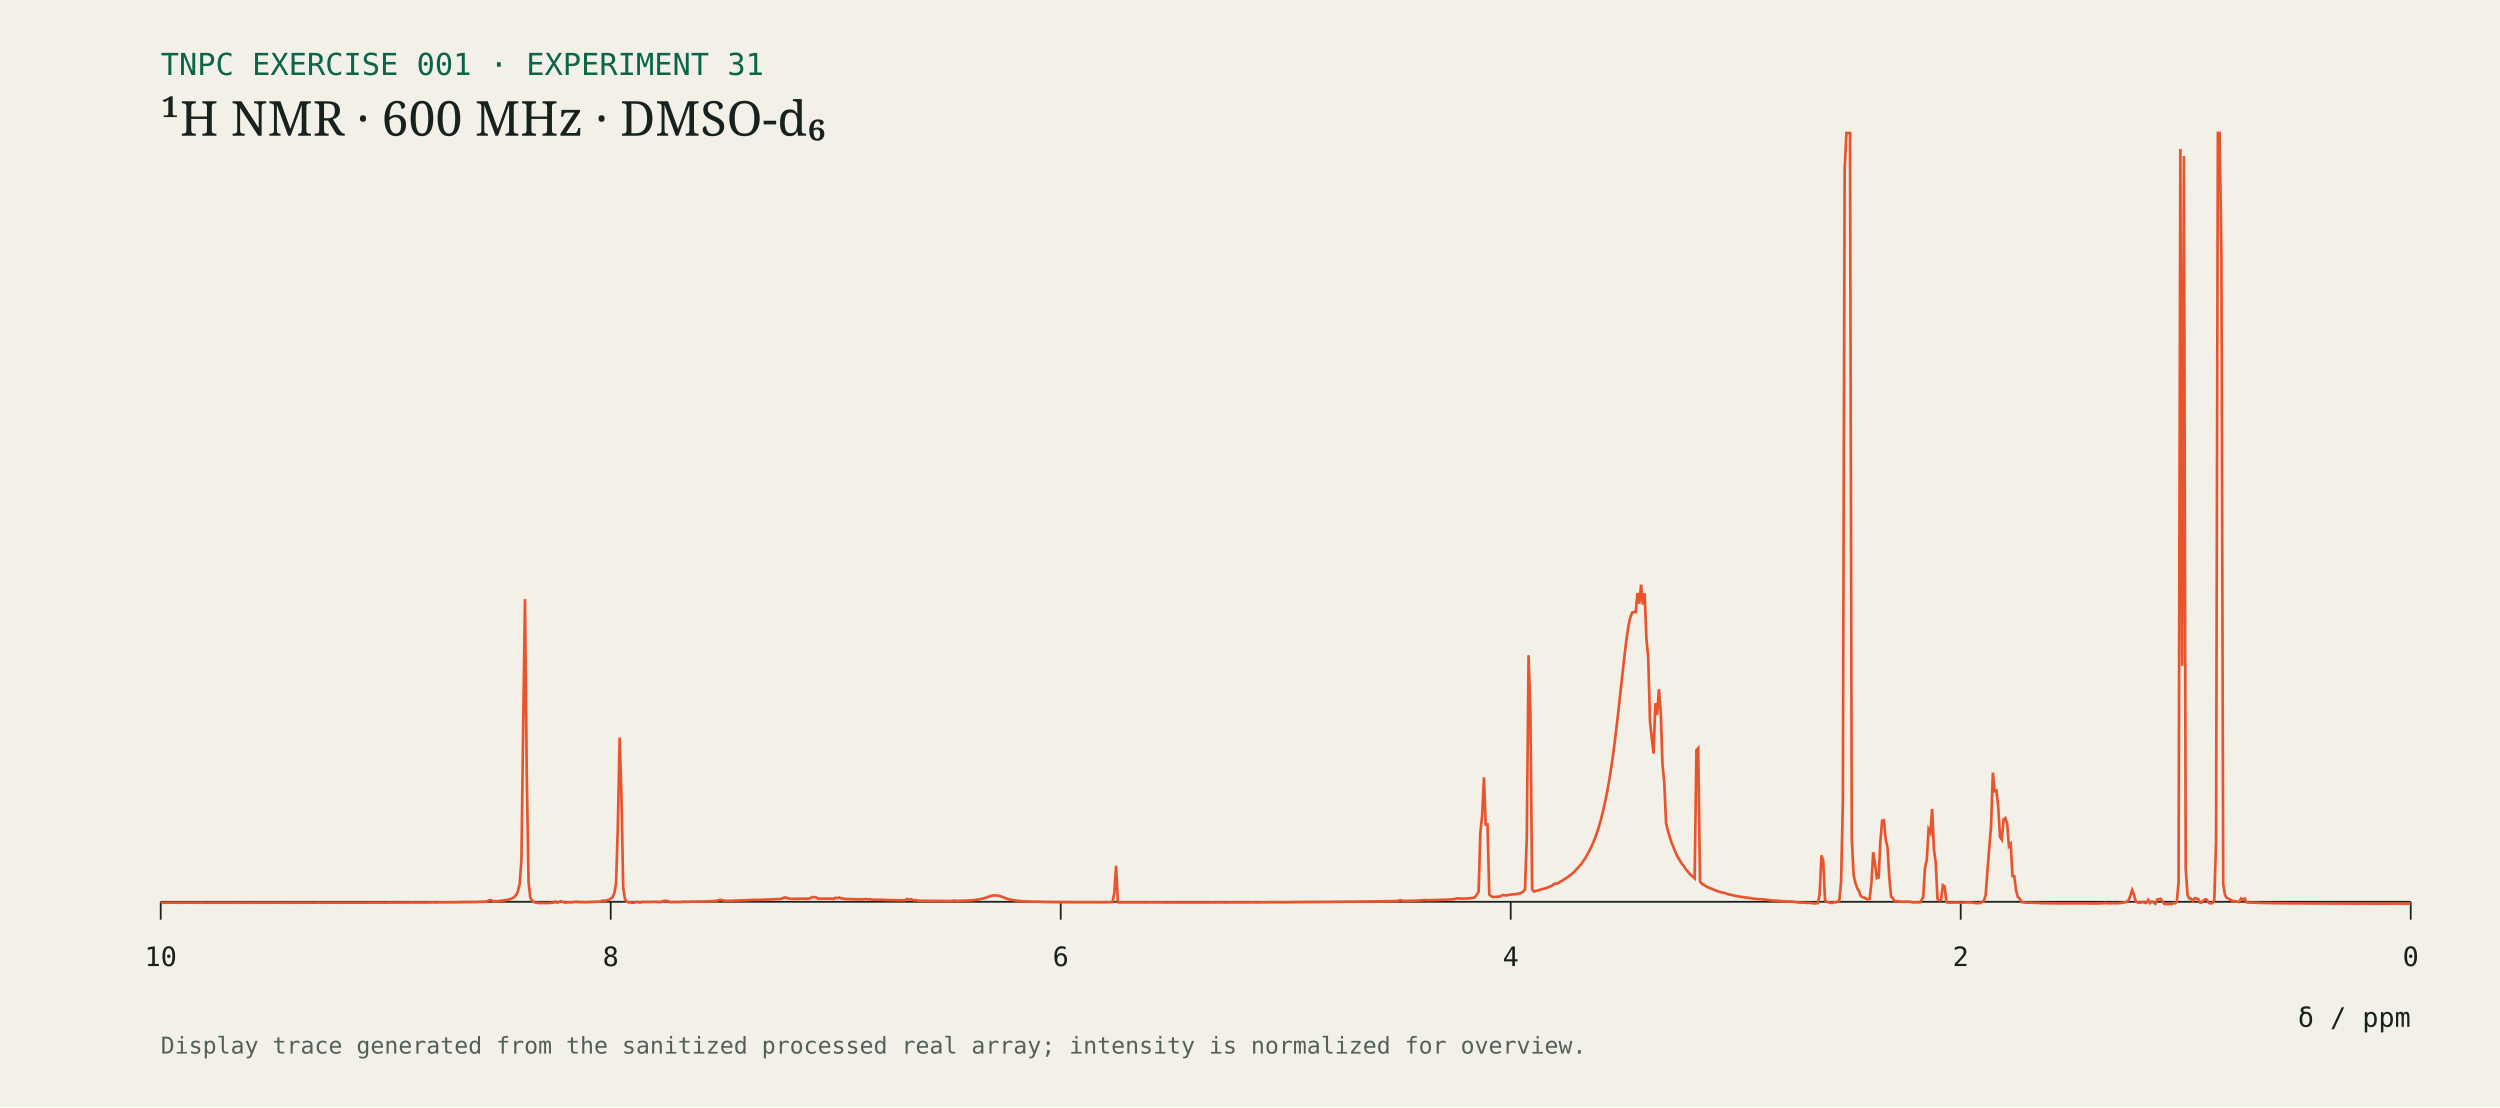
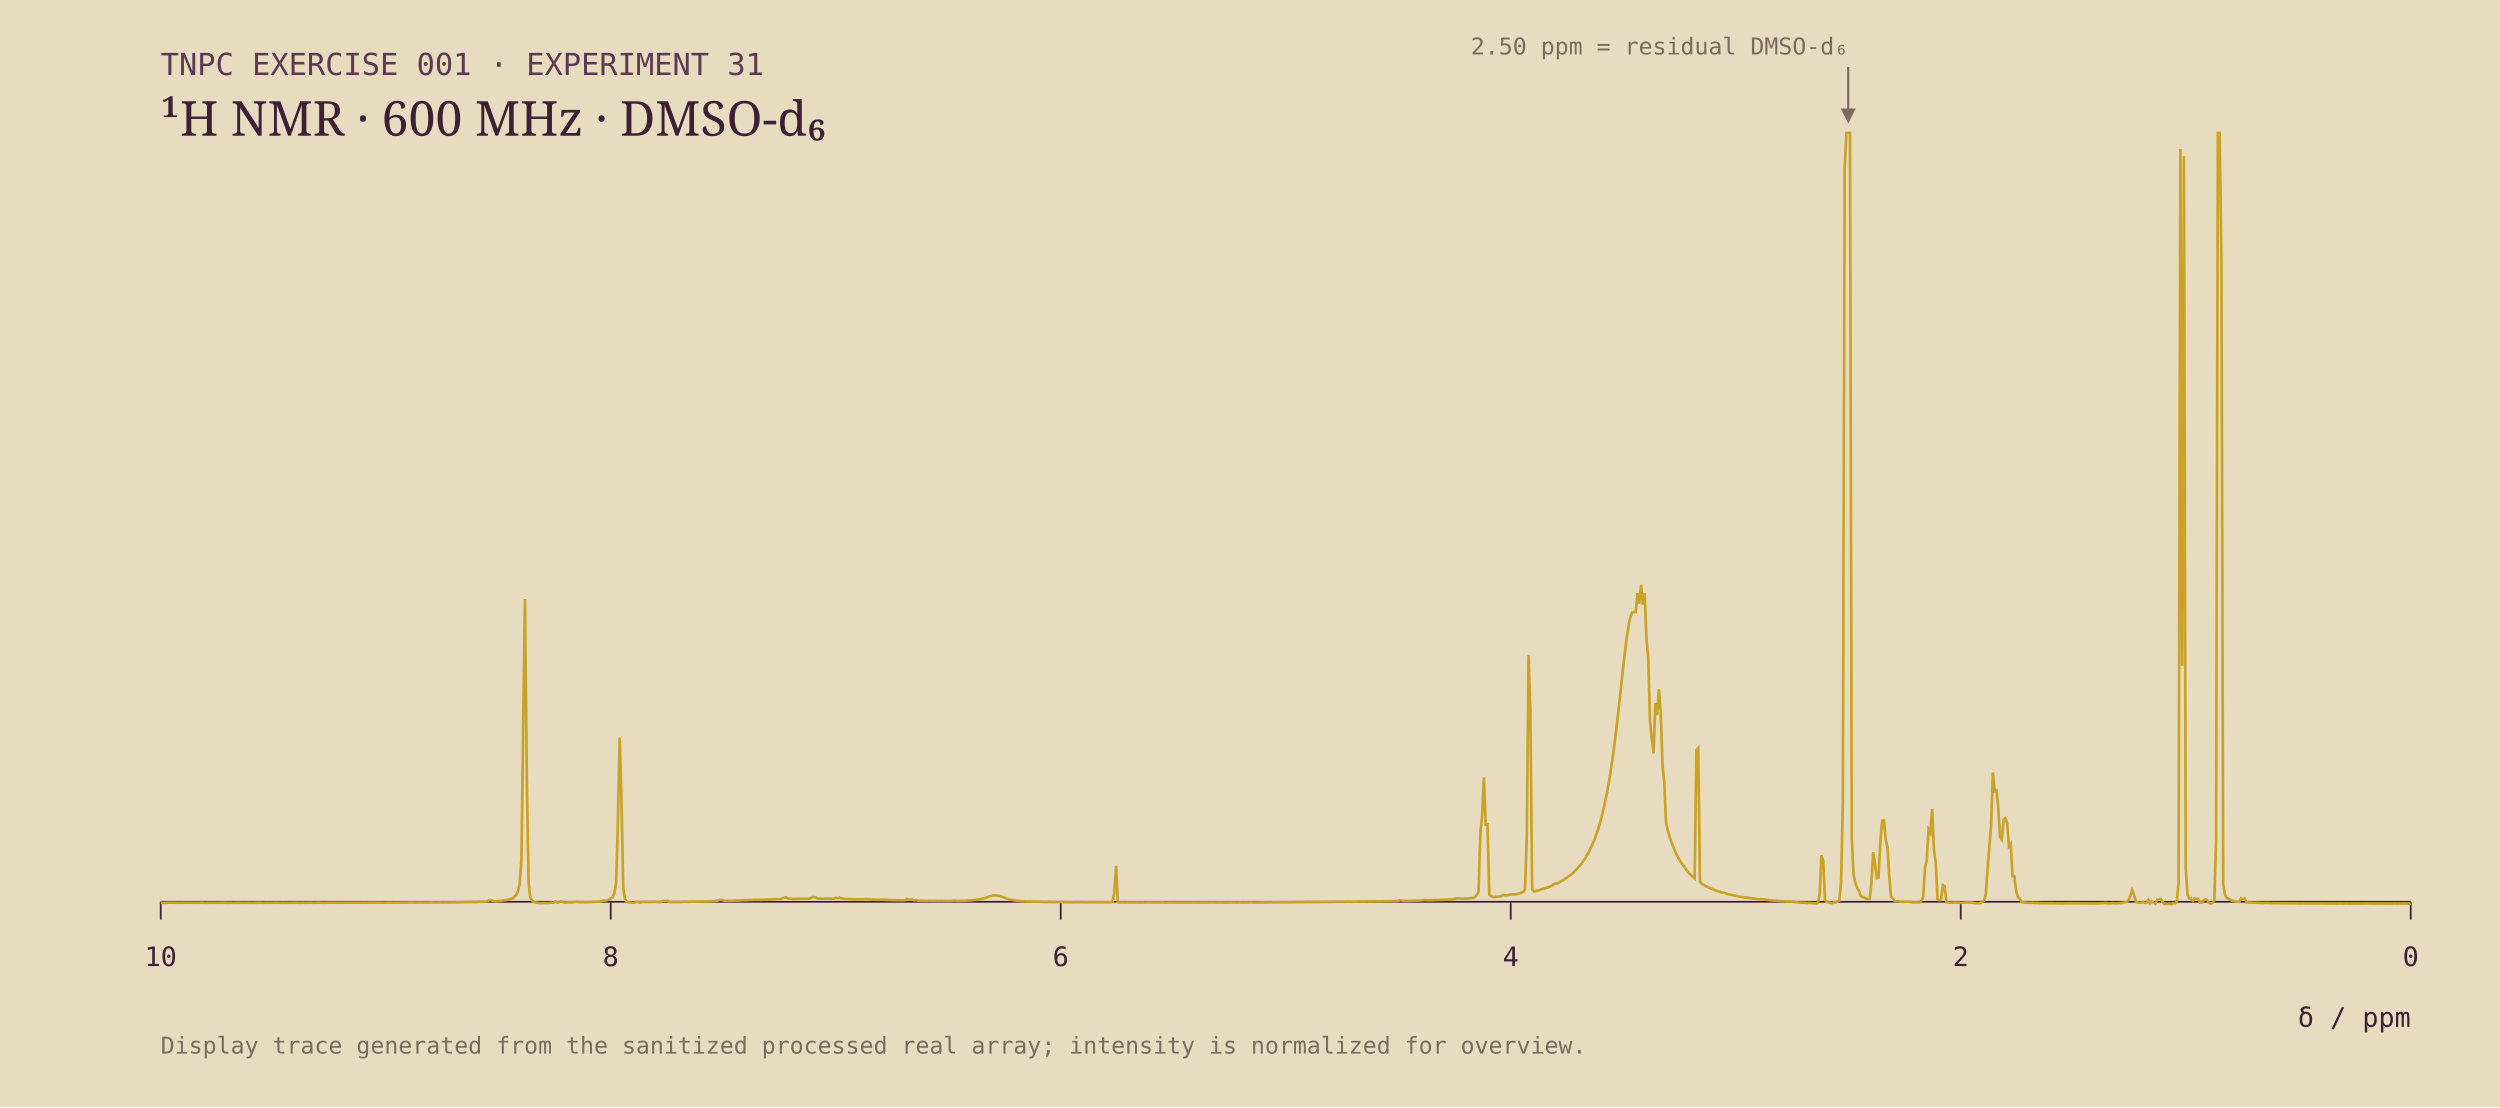
<svg xmlns="http://www.w3.org/2000/svg" viewBox="0 0 1400 620" role="img">
  <style>
-     .label,.ticks,.legend,.note{font-family:ui-monospace,SFMono-Regular,Menlo,monospace}.label{font-size:17px;fill:#0b6548}.title{font-family:Georgia,serif;font-size:27px;fill:#17211d}.axis,.ticks line,.plot{stroke:#17211d;stroke-width:1;fill:none}.ticks,.legend{font-size:15px;fill:#17211d}.trace{stroke:#e9542d;stroke-width:1.5;fill:none}.contours path{fill:none;stroke-width:1}.positive path,.positive-key{stroke:#0b6548}.negative path,.negative-key{stroke:#e9542d}.note{font-size:13px;fill:#52605a}
+     .label,.ticks,.legend,.note{font-family:ui-monospace,SFMono-Regular,Menlo,monospace}.label{font-size:17px;fill:#5E3A52}.title{font-family:Georgia,serif;font-size:27px;fill:#3D2036}.axis,.ticks line,.plot{stroke:#3D2036;stroke-width:1;fill:none}.ticks,.legend{font-size:15px;fill:#3D2036}.trace{stroke:#C9A227;stroke-width:1.5;fill:none}.contours path{fill:none;stroke-width:1}.positive path,.positive-key{stroke:#5E3A52}.negative path,.negative-key{stroke:#C9A227}.note{font-size:13px;fill:#7A6A5F}.arrow{stroke:#7A6A5F;stroke-width:1.2;fill:none}
  </style>
-   <rect width="100%" height="100%" fill="#f3f0e8" />
+   <defs>
+     <marker id="arrowhead" viewBox="0 0 10 10" refX="8" refY="5" markerWidth="7" markerHeight="7" orient="auto-start-reverse">
+       <path d="M0 0L10 5L0 10z" fill="#7A6A5F" />
+     </marker>
+   </defs>
+   <rect width="100%" height="100%" fill="#E7DCC0" />
  <text class="label" x="90" y="42">TNPC EXERCISE 001 · EXPERIMENT 31</text>
  <text class="title" x="90" y="76">¹H NMR · 600 MHz · DMSO-d₆</text>
  <line class="axis" x1="90" y1="505" x2="1350" y2="505" />
  <g class="ticks">
    <line x1="90" y1="505" x2="90" y2="515" />
    <text x="90" y="541" text-anchor="middle">10</text>
    <line x1="342" y1="505" x2="342" y2="515" />
    <text x="342" y="541" text-anchor="middle">8</text>
    <line x1="594" y1="505" x2="594" y2="515" />
    <text x="594" y="541" text-anchor="middle">6</text>
    <line x1="846" y1="505" x2="846" y2="515" />
    <text x="846" y="541" text-anchor="middle">4</text>
    <line x1="1098" y1="505" x2="1098" y2="515" />
    <text x="1098" y="541" text-anchor="middle">2</text>
    <line x1="1350" y1="505" x2="1350" y2="515" />
    <text x="1350" y="541" text-anchor="middle">0</text>
    <text x="1350" y="575" text-anchor="end">δ / ppm</text>
  </g>
  <path class="trace" d="M90.00,505.51 L91.00,505.54 L92.00,505.56 L93.00,505.51 L94.00,505.51 L95.00,505.49 L96.00,505.49 L97.00,505.51 L98.00,505.51 L99.00,505.55 L100.00,505.52 L101.00,505.53 L102.00,505.53 L103.00,505.48 L104.00,505.53 L105.00,505.49 L106.00,505.53 L107.00,505.49 L108.00,505.54 L109.00,505.54 L110.00,505.54 L111.00,505.52 L112.00,505.54 L113.00,505.42 L114.00,505.54 L115.00,505.57 L116.00,505.51 L117.00,505.53 L118.00,505.53 L119.00,505.54 L120.00,505.55 L121.00,505.52 L122.00,505.54 L123.00,505.53 L124.00,505.51 L125.00,505.51 L126.00,505.50 L127.00,505.52 L128.00,505.57 L129.00,505.50 L130.00,505.56 L131.00,505.57 L132.00,505.53 L133.00,505.51 L134.00,505.55 L135.00,505.51 L136.00,505.56 L137.00,505.53 L138.00,505.52 L139.00,505.51 L140.00,505.53 L141.00,505.54 L142.00,505.58 L143.00,505.51 L144.00,505.55 L145.00,505.46 L146.00,505.54 L147.00,505.53 L148.00,505.58 L149.00,505.50 L150.00,505.52 L151.00,505.52 L152.00,505.54 L153.00,505.53 L154.00,505.51 L155.00,505.48 L156.00,505.48 L157.00,505.58 L158.00,505.53 L159.00,505.51 L160.00,505.57 L161.00,505.52 L162.00,505.53 L163.00,505.57 L164.00,505.51 L165.00,505.52 L166.00,505.49 L167.00,505.54 L168.00,505.55 L169.00,505.48 L170.00,505.50 L171.00,505.53 L172.00,505.54 L173.00,505.50 L174.00,505.49 L175.00,505.51 L176.00,505.53 L177.00,505.50 L178.00,505.46 L179.00,505.47 L180.00,505.53 L181.00,505.53 L182.00,505.54 L183.00,505.50 L184.00,505.47 L185.00,505.49 L186.00,505.50 L187.00,505.48 L188.00,505.50 L189.00,505.51 L190.00,505.51 L191.00,505.50 L192.00,505.52 L193.00,505.49 L194.00,505.50 L195.00,505.49 L196.00,505.48 L197.00,505.50 L198.00,505.49 L199.00,505.49 L200.00,505.48 L201.00,505.50 L202.00,505.50 L203.00,505.54 L204.00,505.46 L205.00,505.52 L206.00,505.48 L207.00,505.46 L208.00,505.46 L209.00,505.46 L210.00,505.47 L211.00,505.46 L212.00,505.47 L213.00,505.46 L214.00,505.45 L215.00,505.50 L216.00,505.47 L217.00,505.45 L218.00,505.40 L219.00,505.47 L220.00,505.46 L221.00,505.45 L222.00,505.42 L223.00,505.45 L224.00,505.43 L225.00,505.44 L226.00,505.43 L227.00,505.41 L228.00,505.42 L229.00,505.39 L230.00,505.38 L231.00,505.35 L232.00,505.41 L233.00,505.41 L234.00,505.45 L235.00,505.37 L236.00,505.43 L237.00,505.40 L238.00,505.41 L239.00,505.40 L240.00,505.40 L241.00,505.36 L242.00,505.32 L243.00,505.33 L244.00,505.39 L245.00,505.35 L246.00,505.31 L247.00,505.31 L248.00,505.34 L249.00,505.32 L250.00,505.31 L251.00,505.34 L252.00,505.28 L253.00,505.30 L254.00,505.30 L255.00,505.25 L256.00,505.26 L257.00,505.25 L258.00,505.20 L259.00,505.23 L260.00,505.16 L261.00,505.19 L262.00,505.17 L263.00,505.15 L264.00,505.15 L265.00,505.13 L266.00,505.17 L267.00,505.13 L268.00,505.04 L269.00,505.02 L270.00,505.00 L271.00,504.96 L272.00,504.95 L273.00,504.67 L274.00,504.09 L275.00,504.05 L276.00,504.60 L277.00,504.73 L278.00,504.73 L279.00,504.62 L280.00,504.49 L281.00,504.41 L282.00,504.22 L283.00,504.15 L284.00,503.98 L285.00,503.67 L286.00,503.39 L287.00,503.04 L288.00,502.31 L289.00,501.24 L290.00,499.30 L291.00,495.00 L292.00,481.58 L293.00,405.34 L294.00,335.47 L295.00,434.97 L296.00,494.20 L297.00,502.72 L298.00,504.32 L299.00,505.14 L300.00,505.46 L301.00,505.61 L302.00,505.66 L303.00,505.73 L304.00,505.63 L305.00,505.70 L306.00,505.71 L307.00,505.68 L308.00,505.65 L309.00,505.50 L310.00,505.49 L311.00,504.83 L312.00,505.54 L313.00,505.20 L314.00,504.71 L315.00,504.99 L316.00,505.43 L317.00,505.39 L318.00,505.32 L319.00,505.26 L320.00,505.35 L321.00,505.18 L322.00,505.02 L323.00,505.05 L324.00,505.14 L325.00,505.23 L326.00,505.18 L327.00,505.22 L328.00,505.30 L329.00,505.19 L330.00,505.18 L331.00,505.11 L332.00,505.09 L333.00,505.07 L334.00,504.96 L335.00,504.93 L336.00,504.85 L337.00,504.60 L338.00,504.25 L339.00,504.45 L340.00,504.12 L341.00,503.80 L342.00,503.28 L343.00,502.45 L344.00,500.33 L345.00,494.51 L346.00,462.46 L347.00,413.09 L348.00,445.66 L349.00,497.37 L350.00,503.58 L351.00,504.86 L352.00,505.35 L353.00,505.41 L354.00,505.47 L355.00,505.52 L356.00,505.27 L357.00,505.02 L358.00,505.43 L359.00,505.35 L360.00,505.04 L361.00,505.15 L362.00,505.04 L363.00,505.16 L364.00,505.09 L365.00,505.11 L366.00,505.01 L367.00,505.04 L368.00,505.10 L369.00,505.16 L370.00,505.18 L371.00,504.65 L372.00,504.50 L373.00,504.46 L374.00,504.57 L375.00,505.17 L376.00,505.20 L377.00,505.16 L378.00,505.14 L379.00,505.14 L380.00,505.14 L381.00,505.15 L382.00,505.08 L383.00,504.97 L384.00,505.03 L385.00,505.02 L386.00,505.00 L387.00,504.91 L388.00,504.93 L389.00,504.96 L390.00,504.90 L391.00,504.87 L392.00,504.87 L393.00,504.82 L394.00,504.84 L395.00,504.84 L396.00,504.81 L397.00,504.73 L398.00,504.73 L399.00,504.66 L400.00,504.64 L401.00,504.38 L402.00,504.31 L403.00,503.89 L404.00,504.00 L405.00,504.17 L406.00,504.49 L407.00,504.47 L408.00,504.45 L409.00,504.42 L410.00,504.45 L411.00,504.36 L412.00,504.33 L413.00,504.29 L414.00,504.29 L415.00,504.21 L416.00,504.17 L417.00,504.16 L418.00,504.16 L419.00,504.07 L420.00,503.99 L421.00,504.02 L422.00,503.92 L423.00,503.92 L424.00,503.95 L425.00,503.92 L426.00,503.89 L427.00,503.88 L428.00,503.80 L429.00,503.77 L430.00,503.71 L431.00,503.72 L432.00,503.67 L433.00,503.63 L434.00,503.60 L435.00,503.50 L436.00,503.53 L437.00,503.47 L438.00,503.02 L439.00,502.77 L440.00,502.51 L441.00,503.02 L442.00,503.16 L443.00,503.37 L444.00,503.37 L445.00,503.34 L446.00,503.30 L447.00,503.32 L448.00,503.30 L449.00,503.30 L450.00,503.24 L451.00,503.29 L452.00,503.28 L453.00,503.25 L454.00,502.86 L455.00,502.35 L456.00,502.43 L457.00,502.53 L458.00,503.24 L459.00,503.22 L460.00,503.27 L461.00,503.27 L462.00,503.23 L463.00,503.23 L464.00,503.23 L465.00,503.26 L466.00,503.28 L467.00,503.25 L468.00,502.75 L469.00,502.97 L470.00,502.60 L471.00,503.07 L472.00,503.13 L473.00,503.39 L474.00,503.46 L475.00,503.51 L476.00,503.49 L477.00,503.51 L478.00,503.57 L479.00,503.60 L480.00,503.64 L481.00,503.63 L482.00,503.66 L483.00,503.63 L484.00,503.63 L485.00,503.44 L486.00,503.65 L487.00,503.52 L488.00,503.73 L489.00,503.83 L490.00,503.84 L491.00,503.89 L492.00,503.90 L493.00,503.84 L494.00,503.85 L495.00,503.91 L496.00,503.97 L497.00,504.00 L498.00,504.03 L499.00,504.06 L500.00,504.10 L501.00,504.06 L502.00,504.14 L503.00,504.13 L504.00,504.13 L505.00,504.18 L506.00,504.15 L507.00,504.09 L508.00,503.40 L509.00,503.83 L510.00,503.53 L511.00,503.90 L512.00,504.22 L513.00,504.06 L514.00,504.35 L515.00,504.40 L516.00,504.39 L517.00,504.42 L518.00,504.46 L519.00,504.45 L520.00,504.46 L521.00,504.45 L522.00,504.50 L523.00,504.51 L524.00,504.49 L525.00,504.50 L526.00,504.52 L527.00,504.48 L528.00,504.52 L529.00,504.52 L530.00,504.56 L531.00,504.57 L532.00,504.56 L533.00,504.52 L534.00,504.29 L535.00,504.35 L536.00,504.51 L537.00,504.49 L538.00,504.44 L539.00,504.43 L540.00,504.39 L541.00,504.37 L542.00,504.28 L543.00,504.26 L544.00,504.18 L545.00,504.07 L546.00,503.96 L547.00,503.84 L548.00,503.68 L549.00,503.54 L550.00,503.26 L551.00,503.02 L552.00,502.78 L553.00,502.38 L554.00,502.01 L555.00,501.74 L556.00,501.47 L557.00,501.41 L558.00,501.46 L559.00,501.56 L560.00,501.76 L561.00,502.18 L562.00,502.53 L563.00,502.96 L564.00,503.31 L565.00,503.60 L566.00,503.81 L567.00,504.01 L568.00,504.18 L569.00,504.36 L570.00,504.41 L571.00,504.51 L572.00,504.66 L573.00,504.73 L574.00,504.77 L575.00,504.85 L576.00,504.85 L577.00,504.84 L578.00,504.95 L579.00,504.94 L580.00,504.96 L581.00,504.98 L582.00,504.95 L583.00,505.00 L584.00,505.10 L585.00,505.09 L586.00,505.12 L587.00,505.11 L588.00,505.15 L589.00,505.16 L590.00,505.19 L591.00,505.16 L592.00,505.19 L593.00,505.21 L594.00,505.20 L595.00,505.19 L596.00,505.21 L597.00,505.23 L598.00,505.21 L599.00,505.23 L600.00,505.27 L601.00,505.27 L602.00,505.24 L603.00,505.22 L604.00,505.23 L605.00,505.27 L606.00,505.21 L607.00,505.23 L608.00,505.29 L609.00,505.27 L610.00,505.23 L611.00,505.26 L612.00,505.22 L613.00,505.27 L614.00,505.28 L615.00,505.28 L616.00,505.30 L617.00,505.27 L618.00,505.27 L619.00,505.29 L620.00,505.25 L621.00,505.28 L622.00,505.24 L623.00,505.14 L624.00,500.21 L625.00,484.87 L626.00,505.26 L627.00,505.38 L628.00,505.33 L629.00,505.34 L630.00,505.38 L631.00,505.35 L632.00,505.33 L633.00,505.37 L634.00,505.35 L635.00,505.37 L636.00,505.35 L637.00,505.33 L638.00,505.38 L639.00,505.35 L640.00,505.32 L641.00,505.38 L642.00,505.36 L643.00,505.33 L644.00,505.28 L645.00,505.33 L646.00,505.35 L647.00,505.37 L648.00,505.35 L649.00,505.36 L650.00,505.36 L651.00,505.31 L652.00,505.40 L653.00,505.43 L654.00,505.39 L655.00,505.35 L656.00,505.39 L657.00,505.38 L658.00,505.37 L659.00,505.40 L660.00,505.37 L661.00,505.39 L662.00,505.37 L663.00,505.37 L664.00,505.40 L665.00,505.37 L666.00,505.39 L667.00,505.39 L668.00,505.36 L669.00,505.39 L670.00,505.38 L671.00,505.42 L672.00,505.39 L673.00,505.40 L674.00,505.36 L675.00,505.38 L676.00,505.37 L677.00,505.38 L678.00,505.35 L679.00,505.35 L680.00,505.38 L681.00,505.37 L682.00,505.36 L683.00,505.35 L684.00,505.32 L685.00,505.36 L686.00,505.40 L687.00,505.40 L688.00,505.37 L689.00,505.34 L690.00,505.36 L691.00,505.35 L692.00,505.36 L693.00,505.38 L694.00,505.33 L695.00,505.34 L696.00,505.38 L697.00,505.35 L698.00,505.34 L699.00,505.37 L700.00,505.28 L701.00,505.30 L702.00,505.35 L703.00,505.36 L704.00,505.34 L705.00,505.35 L706.00,505.29 L707.00,505.31 L708.00,505.33 L709.00,505.30 L710.00,505.30 L711.00,505.29 L712.00,505.27 L713.00,505.27 L714.00,505.29 L715.00,505.26 L716.00,505.24 L717.00,505.28 L718.00,505.26 L719.00,505.24 L720.00,505.31 L721.00,505.27 L722.00,505.22 L723.00,505.23 L724.00,505.22 L725.00,505.20 L726.00,505.17 L727.00,505.21 L728.00,505.18 L729.00,505.17 L730.00,505.18 L731.00,505.18 L732.00,505.13 L733.00,505.14 L734.00,505.16 L735.00,505.15 L736.00,505.12 L737.00,505.14 L738.00,505.14 L739.00,505.13 L740.00,505.13 L741.00,505.08 L742.00,505.08 L743.00,505.08 L744.00,505.08 L745.00,505.11 L746.00,505.05 L747.00,505.06 L748.00,505.04 L749.00,505.00 L750.00,505.01 L751.00,505.03 L752.00,504.99 L753.00,505.00 L754.00,504.94 L755.00,504.95 L756.00,504.97 L757.00,504.96 L758.00,504.97 L759.00,504.91 L760.00,504.93 L761.00,504.85 L762.00,504.84 L763.00,504.90 L764.00,504.87 L765.00,504.82 L766.00,504.82 L767.00,504.85 L768.00,504.80 L769.00,504.81 L770.00,504.78 L771.00,504.74 L772.00,504.74 L773.00,504.76 L774.00,504.74 L775.00,504.68 L776.00,504.69 L777.00,504.65 L778.00,504.63 L779.00,504.65 L780.00,504.62 L781.00,504.63 L782.00,504.54 L783.00,504.48 L784.00,504.11 L785.00,504.28 L786.00,504.48 L787.00,504.45 L788.00,504.50 L789.00,504.44 L790.00,504.46 L791.00,504.39 L792.00,504.40 L793.00,504.37 L794.00,504.32 L795.00,504.29 L796.00,504.22 L797.00,504.12 L798.00,504.02 L799.00,504.11 L800.00,504.16 L801.00,504.10 L802.00,504.09 L803.00,504.05 L804.00,503.98 L805.00,503.99 L806.00,503.97 L807.00,503.88 L808.00,503.89 L809.00,503.84 L810.00,503.81 L811.00,503.73 L812.00,503.67 L813.00,503.65 L814.00,503.54 L815.00,503.37 L816.00,503.08 L817.00,503.10 L818.00,503.23 L819.00,503.29 L820.00,503.20 L821.00,503.19 L822.00,503.11 L823.00,503.04 L824.00,502.89 L825.00,502.83 L826.00,502.36 L827.00,501.08 L828.00,499.41 L829.00,466.45 L830.00,456.72 L831.00,435.35 L832.00,461.78 L833.00,461.66 L834.00,501.02 L835.00,501.80 L836.00,502.38 L837.00,502.30 L838.00,502.21 L839.00,502.12 L840.00,502.05 L841.00,501.52 L842.00,501.17 L843.00,501.45 L844.00,501.34 L845.00,501.11 L846.00,500.99 L847.00,500.87 L848.00,500.82 L849.00,500.73 L850.00,500.50 L851.00,500.27 L852.00,499.92 L853.00,499.33 L854.00,498.09 L855.00,468.80 L856.00,366.92 L857.00,398.04 L858.00,497.96 L859.00,499.25 L860.00,498.92 L861.00,498.69 L862.00,498.46 L863.00,498.03 L864.00,497.81 L865.00,497.55 L866.00,497.21 L867.00,496.90 L868.00,496.43 L869.00,496.07 L870.00,495.23 L871.00,494.80 L872.00,494.80 L873.00,494.23 L874.00,493.57 L875.00,493.12 L876.00,492.42 L877.00,491.76 L878.00,491.09 L879.00,490.36 L880.00,489.63 L881.00,488.72 L882.00,487.72 L883.00,486.67 L884.00,485.59 L885.00,484.45 L886.00,483.18 L887.00,481.64 L888.00,480.21 L889.00,478.37 L890.00,476.58 L891.00,474.47 L892.00,472.31 L893.00,469.91 L894.00,467.15 L895.00,464.18 L896.00,460.81 L897.00,457.12 L898.00,452.88 L899.00,448.48 L900.00,443.41 L901.00,437.95 L902.00,431.69 L903.00,425.03 L904.00,417.51 L905.00,409.36 L906.00,400.76 L907.00,391.82 L908.00,382.56 L909.00,373.63 L910.00,364.75 L911.00,356.91 L912.00,350.21 L913.00,345.72 L914.00,343.03 L915.00,342.80 L916.00,342.80 L917.00,332.08 L918.00,338.07 L919.00,327.43 L920.00,338.56 L921.00,332.21 L922.00,357.86 L923.00,368.14 L924.00,403.93 L925.00,413.40 L926.00,421.97 L927.00,393.79 L928.00,400.41 L929.00,386.01 L930.00,398.48 L931.00,428.19 L932.00,438.45 L933.00,460.90 L934.00,465.14 L935.00,468.71 L936.00,471.58 L937.00,474.03 L938.00,476.65 L939.00,478.85 L940.00,480.66 L941.00,482.37 L942.00,483.97 L943.00,485.01 L944.00,486.73 L945.00,487.84 L946.00,489.13 L947.00,490.06 L948.00,490.99 L949.00,491.88 L950.00,420.05 L951.00,418.92 L952.00,493.62 L953.00,494.88 L954.00,495.44 L955.00,496.06 L956.00,496.62 L957.00,497.10 L958.00,497.54 L959.00,497.85 L960.00,498.38 L961.00,498.72 L962.00,499.10 L963.00,499.38 L964.00,499.75 L965.00,499.88 L966.00,500.08 L967.00,500.55 L968.00,500.80 L969.00,501.04 L970.00,501.24 L971.00,501.52 L972.00,501.65 L973.00,501.89 L974.00,502.07 L975.00,502.26 L976.00,502.38 L977.00,502.53 L978.00,502.62 L979.00,502.76 L980.00,502.93 L981.00,503.07 L982.00,503.25 L983.00,503.29 L984.00,503.49 L985.00,503.56 L986.00,503.52 L987.00,503.70 L988.00,503.63 L989.00,503.87 L990.00,503.93 L991.00,504.13 L992.00,504.20 L993.00,504.29 L994.00,504.38 L995.00,504.35 L996.00,504.56 L997.00,504.55 L998.00,504.69 L999.00,504.71 L1000.00,504.80 L1001.00,504.92 L1002.00,504.82 L1003.00,504.87 L1004.00,504.92 L1005.00,505.16 L1006.00,505.16 L1007.00,505.39 L1008.00,505.42 L1009.00,505.53 L1010.00,505.49 L1011.00,505.54 L1012.00,505.67 L1013.00,505.57 L1014.00,505.65 L1015.00,505.82 L1016.00,505.85 L1017.00,505.92 L1018.00,505.65 L1019.00,500.84 L1020.00,479.00 L1021.00,481.99 L1022.00,504.13 L1023.00,505.01 L1024.00,505.30 L1025.00,505.53 L1026.00,505.70 L1027.00,505.23 L1028.00,505.30 L1029.00,504.92 L1030.00,504.40 L1031.00,493.98 L1032.00,449.33 L1033.00,95.00 L1034.00,74.50 L1035.00,74.50 L1036.00,74.50 L1037.00,469.51 L1038.00,489.83 L1039.00,494.41 L1040.00,497.22 L1041.00,499.01 L1042.00,501.70 L1043.00,502.43 L1044.00,502.65 L1045.00,503.26 L1046.00,503.60 L1047.00,503.40 L1048.00,494.37 L1049.00,477.22 L1050.00,483.62 L1051.00,491.78 L1052.00,491.41 L1053.00,471.36 L1054.00,459.58 L1055.00,459.35 L1056.00,470.28 L1057.00,474.45 L1058.00,491.07 L1059.00,502.20 L1060.00,503.00 L1061.00,504.62 L1062.00,504.79 L1063.00,504.70 L1064.00,504.94 L1065.00,504.96 L1066.00,504.97 L1067.00,504.98 L1068.00,504.92 L1069.00,504.98 L1070.00,505.06 L1071.00,505.34 L1072.00,505.33 L1073.00,505.29 L1074.00,505.34 L1075.00,505.35 L1076.00,504.28 L1077.00,502.24 L1078.00,486.02 L1079.00,481.66 L1080.00,464.43 L1081.00,466.35 L1082.00,453.00 L1083.00,475.77 L1084.00,482.97 L1085.00,503.46 L1086.00,504.18 L1087.00,504.01 L1088.00,495.73 L1089.00,496.44 L1090.00,505.20 L1091.00,505.42 L1092.00,505.50 L1093.00,505.46 L1094.00,505.43 L1095.00,505.37 L1096.00,505.46 L1097.00,505.40 L1098.00,505.57 L1099.00,505.48 L1100.00,505.41 L1101.00,505.41 L1102.00,505.35 L1103.00,505.35 L1104.00,505.37 L1105.00,505.52 L1106.00,505.67 L1107.00,505.77 L1108.00,505.74 L1109.00,505.68 L1110.00,504.92 L1111.00,504.43 L1112.00,501.05 L1113.00,487.30 L1114.00,474.64 L1115.00,462.45 L1116.00,432.64 L1117.00,443.03 L1118.00,442.68 L1119.00,451.76 L1120.00,468.62 L1121.00,470.16 L1122.00,458.91 L1123.00,458.15 L1124.00,461.23 L1125.00,473.87 L1126.00,472.60 L1127.00,490.57 L1128.00,490.68 L1129.00,498.76 L1130.00,502.29 L1131.00,503.18 L1132.00,505.13 L1133.00,505.28 L1134.00,505.41 L1135.00,505.48 L1136.00,505.53 L1137.00,505.53 L1138.00,505.52 L1139.00,505.61 L1140.00,505.65 L1141.00,505.60 L1142.00,505.70 L1143.00,505.77 L1144.00,505.78 L1145.00,505.80 L1146.00,505.75 L1147.00,505.85 L1148.00,505.82 L1149.00,505.81 L1150.00,505.85 L1151.00,505.88 L1152.00,505.87 L1153.00,505.86 L1154.00,505.91 L1155.00,505.90 L1156.00,505.91 L1157.00,505.87 L1158.00,505.87 L1159.00,505.87 L1160.00,505.84 L1161.00,505.88 L1162.00,505.89 L1163.00,505.88 L1164.00,505.85 L1165.00,505.88 L1166.00,505.86 L1167.00,505.91 L1168.00,505.88 L1169.00,505.87 L1170.00,505.95 L1171.00,505.94 L1172.00,505.94 L1173.00,505.95 L1174.00,505.92 L1175.00,505.92 L1176.00,505.86 L1177.00,505.82 L1178.00,505.82 L1179.00,505.66 L1180.00,505.80 L1181.00,505.88 L1182.00,505.88 L1183.00,505.72 L1184.00,505.81 L1185.00,505.83 L1186.00,505.76 L1187.00,505.75 L1188.00,505.62 L1189.00,505.45 L1190.00,505.30 L1191.00,504.97 L1192.00,504.17 L1193.00,501.66 L1194.00,498.42 L1195.00,500.98 L1196.00,504.77 L1197.00,505.35 L1198.00,505.49 L1199.00,505.44 L1200.00,505.03 L1201.00,505.60 L1202.00,505.64 L1203.00,503.95 L1204.00,505.74 L1205.00,504.82 L1206.00,505.38 L1207.00,506.09 L1208.00,503.81 L1209.00,503.55 L1210.00,503.32 L1211.00,504.94 L1212.00,506.18 L1213.00,506.22 L1214.00,506.30 L1215.00,506.08 L1216.00,506.38 L1217.00,505.69 L1218.00,505.90 L1219.00,505.05 L1220.00,494.34 L1221.00,83.41 L1222.00,372.85 L1223.00,87.45 L1224.00,486.20 L1225.00,501.15 L1226.00,503.16 L1227.00,503.20 L1228.00,504.59 L1229.00,503.05 L1230.00,503.23 L1231.00,503.39 L1232.00,505.44 L1233.00,505.45 L1234.00,504.22 L1235.00,503.58 L1236.00,504.06 L1237.00,505.58 L1238.00,505.96 L1239.00,505.59 L1240.00,504.28 L1241.00,470.87 L1242.00,74.50 L1243.00,74.50 L1244.00,145.14 L1245.00,495.25 L1246.00,501.22 L1247.00,502.83 L1248.00,503.24 L1249.00,503.93 L1250.00,504.37 L1251.00,504.63 L1252.00,504.78 L1253.00,504.94 L1254.00,505.09 L1255.00,503.12 L1256.00,503.71 L1257.00,503.10 L1258.00,505.27 L1259.00,505.40 L1260.00,505.42 L1261.00,505.44 L1262.00,505.53 L1263.00,505.49 L1264.00,505.57 L1265.00,505.59 L1266.00,505.66 L1267.00,505.68 L1268.00,505.68 L1269.00,505.73 L1270.00,505.68 L1271.00,505.72 L1272.00,505.77 L1273.00,505.78 L1274.00,505.77 L1275.00,505.81 L1276.00,505.80 L1277.00,505.81 L1278.00,505.85 L1279.00,505.81 L1280.00,505.82 L1281.00,505.84 L1282.00,505.88 L1283.00,505.84 L1284.00,505.88 L1285.00,505.87 L1286.00,505.84 L1287.00,505.90 L1288.00,505.90 L1289.00,505.92 L1290.00,505.86 L1291.00,505.91 L1292.00,505.94 L1293.00,505.89 L1294.00,505.94 L1295.00,505.92 L1296.00,505.94 L1297.00,505.95 L1298.00,505.93 L1299.00,505.96 L1300.00,505.91 L1301.00,505.92 L1302.00,505.99 L1303.00,505.95 L1304.00,505.95 L1305.00,505.97 L1306.00,506.00 L1307.00,505.94 L1308.00,506.01 L1309.00,505.98 L1310.00,505.97 L1311.00,505.93 L1312.00,506.01 L1313.00,506.01 L1314.00,505.95 L1315.00,506.04 L1316.00,506.04 L1317.00,505.99 L1318.00,506.00 L1319.00,506.01 L1320.00,506.02 L1321.00,506.03 L1322.00,506.04 L1323.00,506.02 L1324.00,505.99 L1325.00,506.00 L1326.00,505.98 L1327.00,506.03 L1328.00,506.01 L1329.00,506.07 L1330.00,506.04 L1331.00,506.01 L1332.00,506.04 L1333.00,506.04 L1334.00,506.02 L1335.00,506.04 L1336.00,506.05 L1337.00,506.08 L1338.00,505.99 L1339.00,506.05 L1340.00,506.03 L1341.00,505.93 L1342.00,506.06 L1343.00,506.03 L1344.00,506.02 L1345.00,506.01 L1346.00,506.00 L1347.00,506.00 L1348.00,506.04 L1349.00,506.04 L1350.00,505.98" />
+   <text class="note" x="1035" y="30.5" text-anchor="end">2.50 ppm = residual DMSO-d₆</text>
+   <line class="arrow" x1="1035" y1="37.5" x2="1035" y2="67.5" marker-end="url(#arrowhead)" />
  <text class="note" x="90" y="590">Display trace generated from the sanitized processed real array; intensity is normalized for overview.</text>
</svg>
